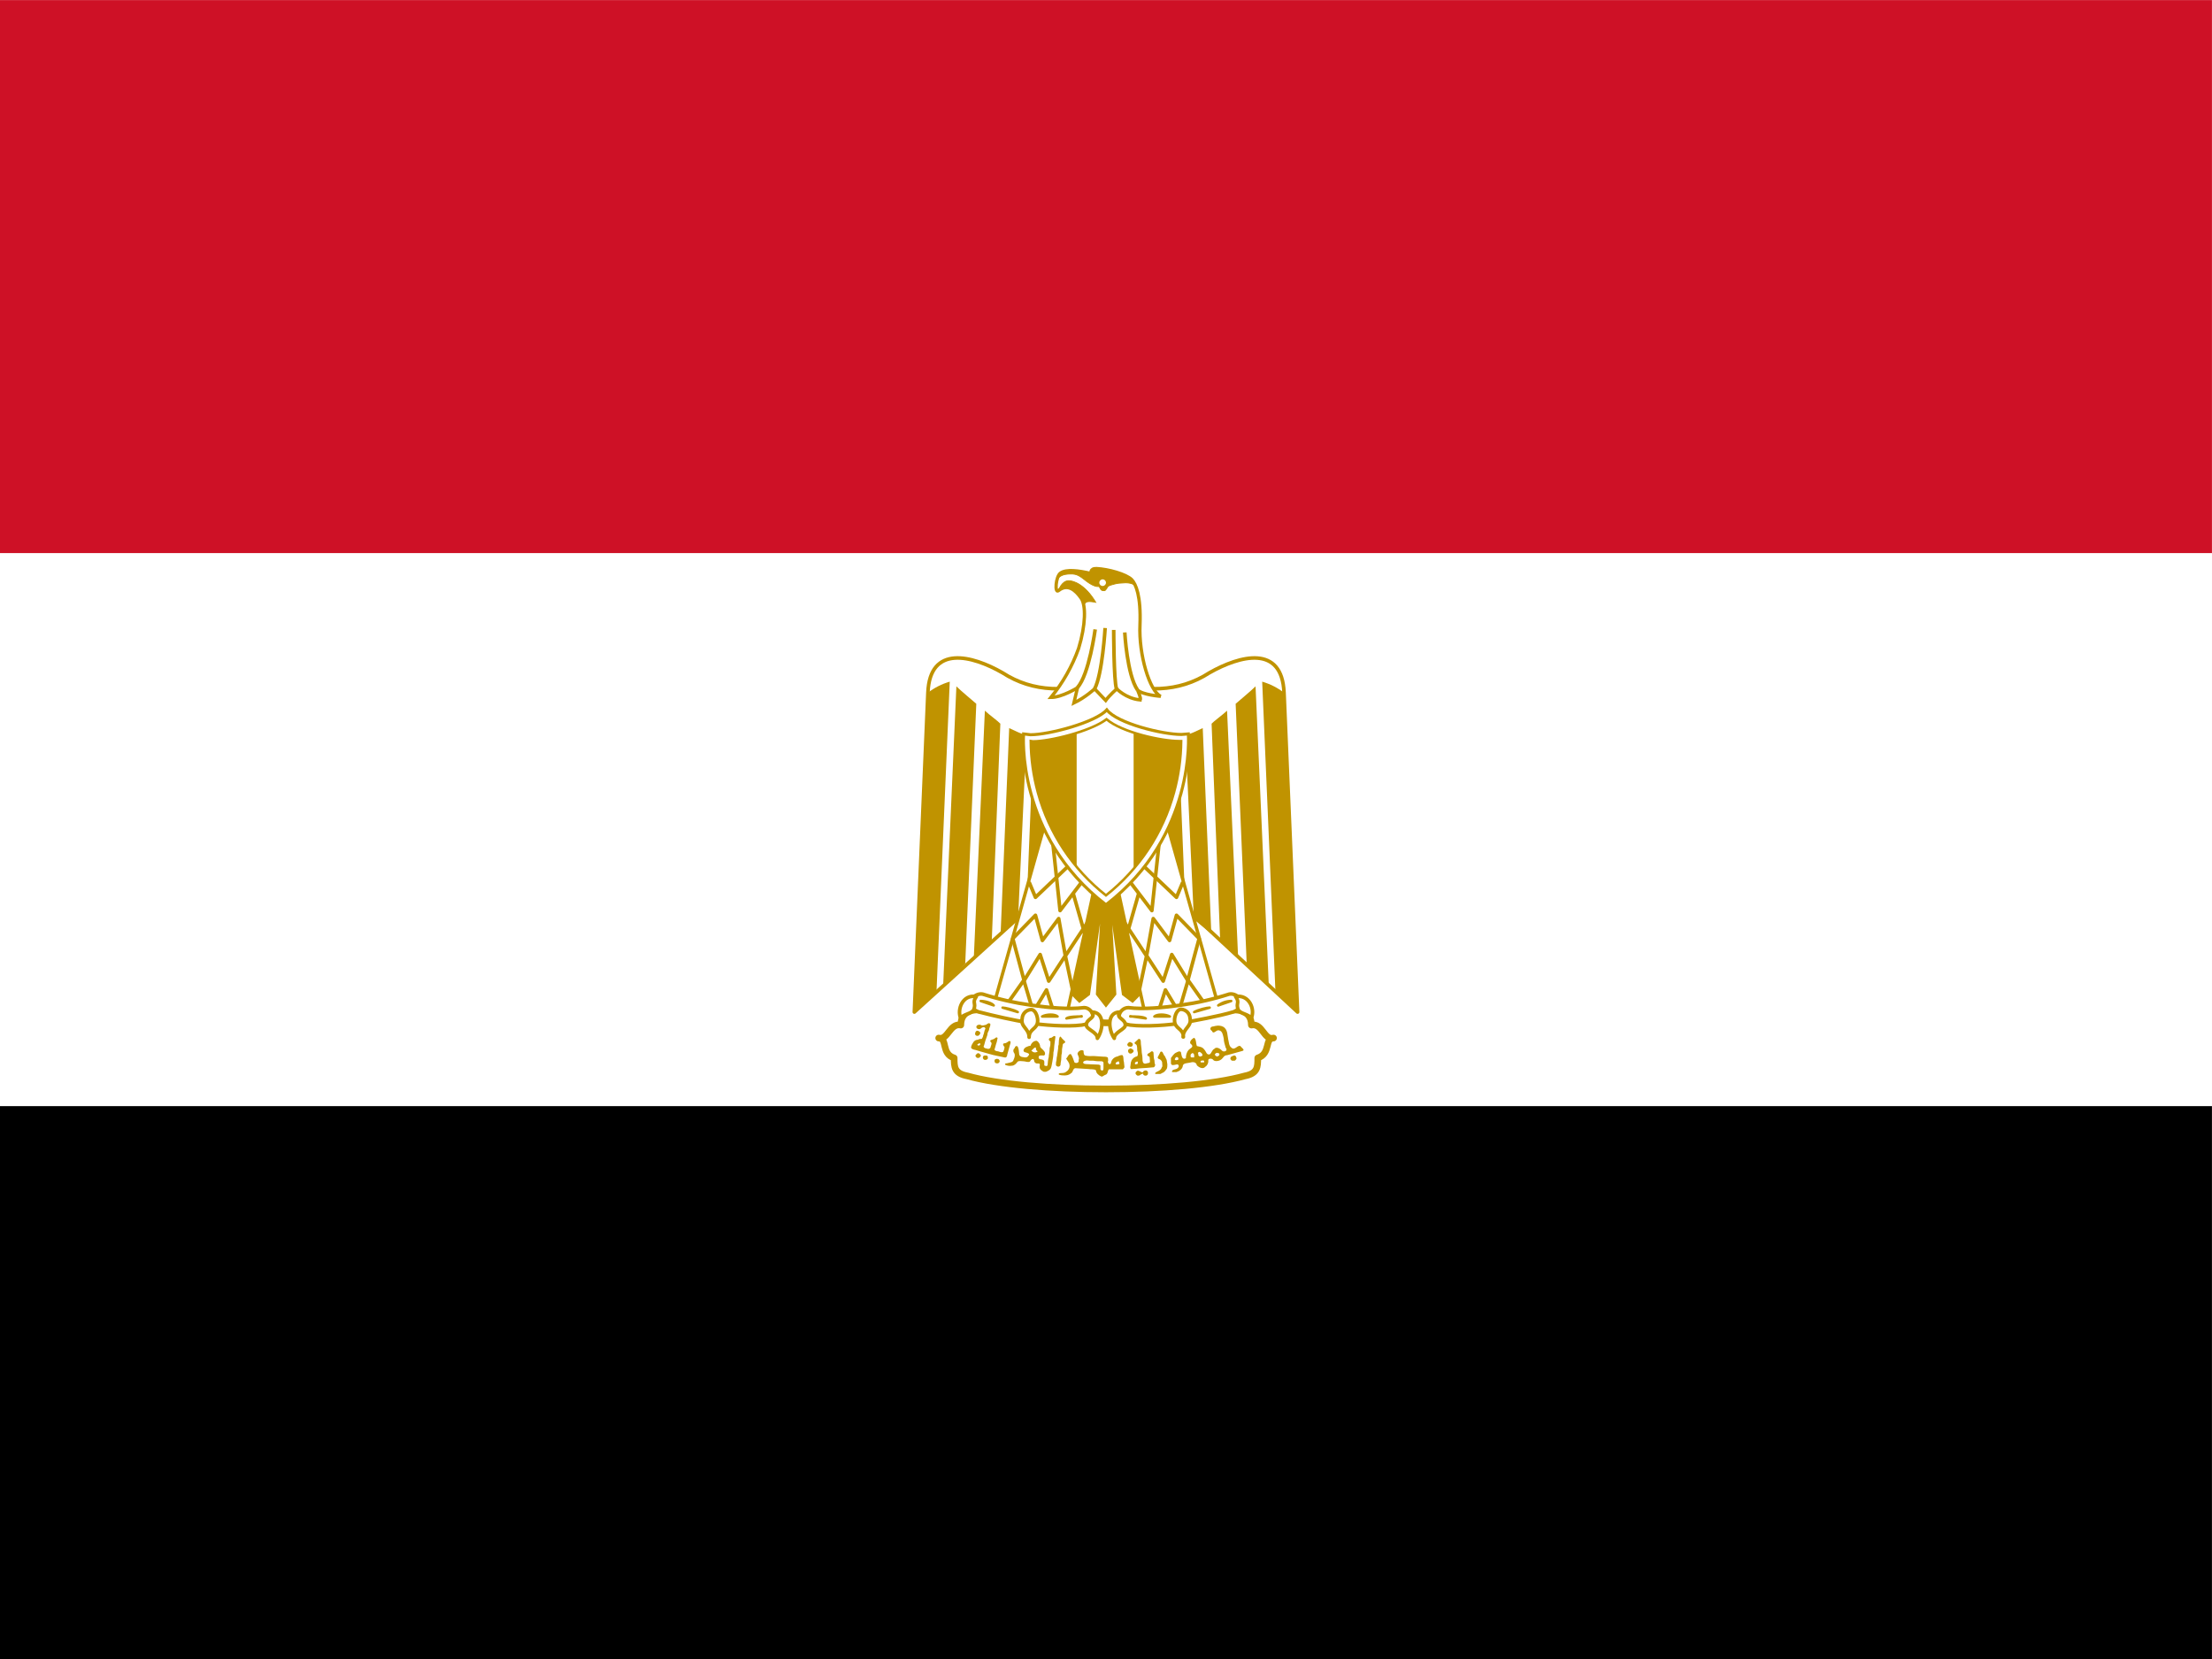
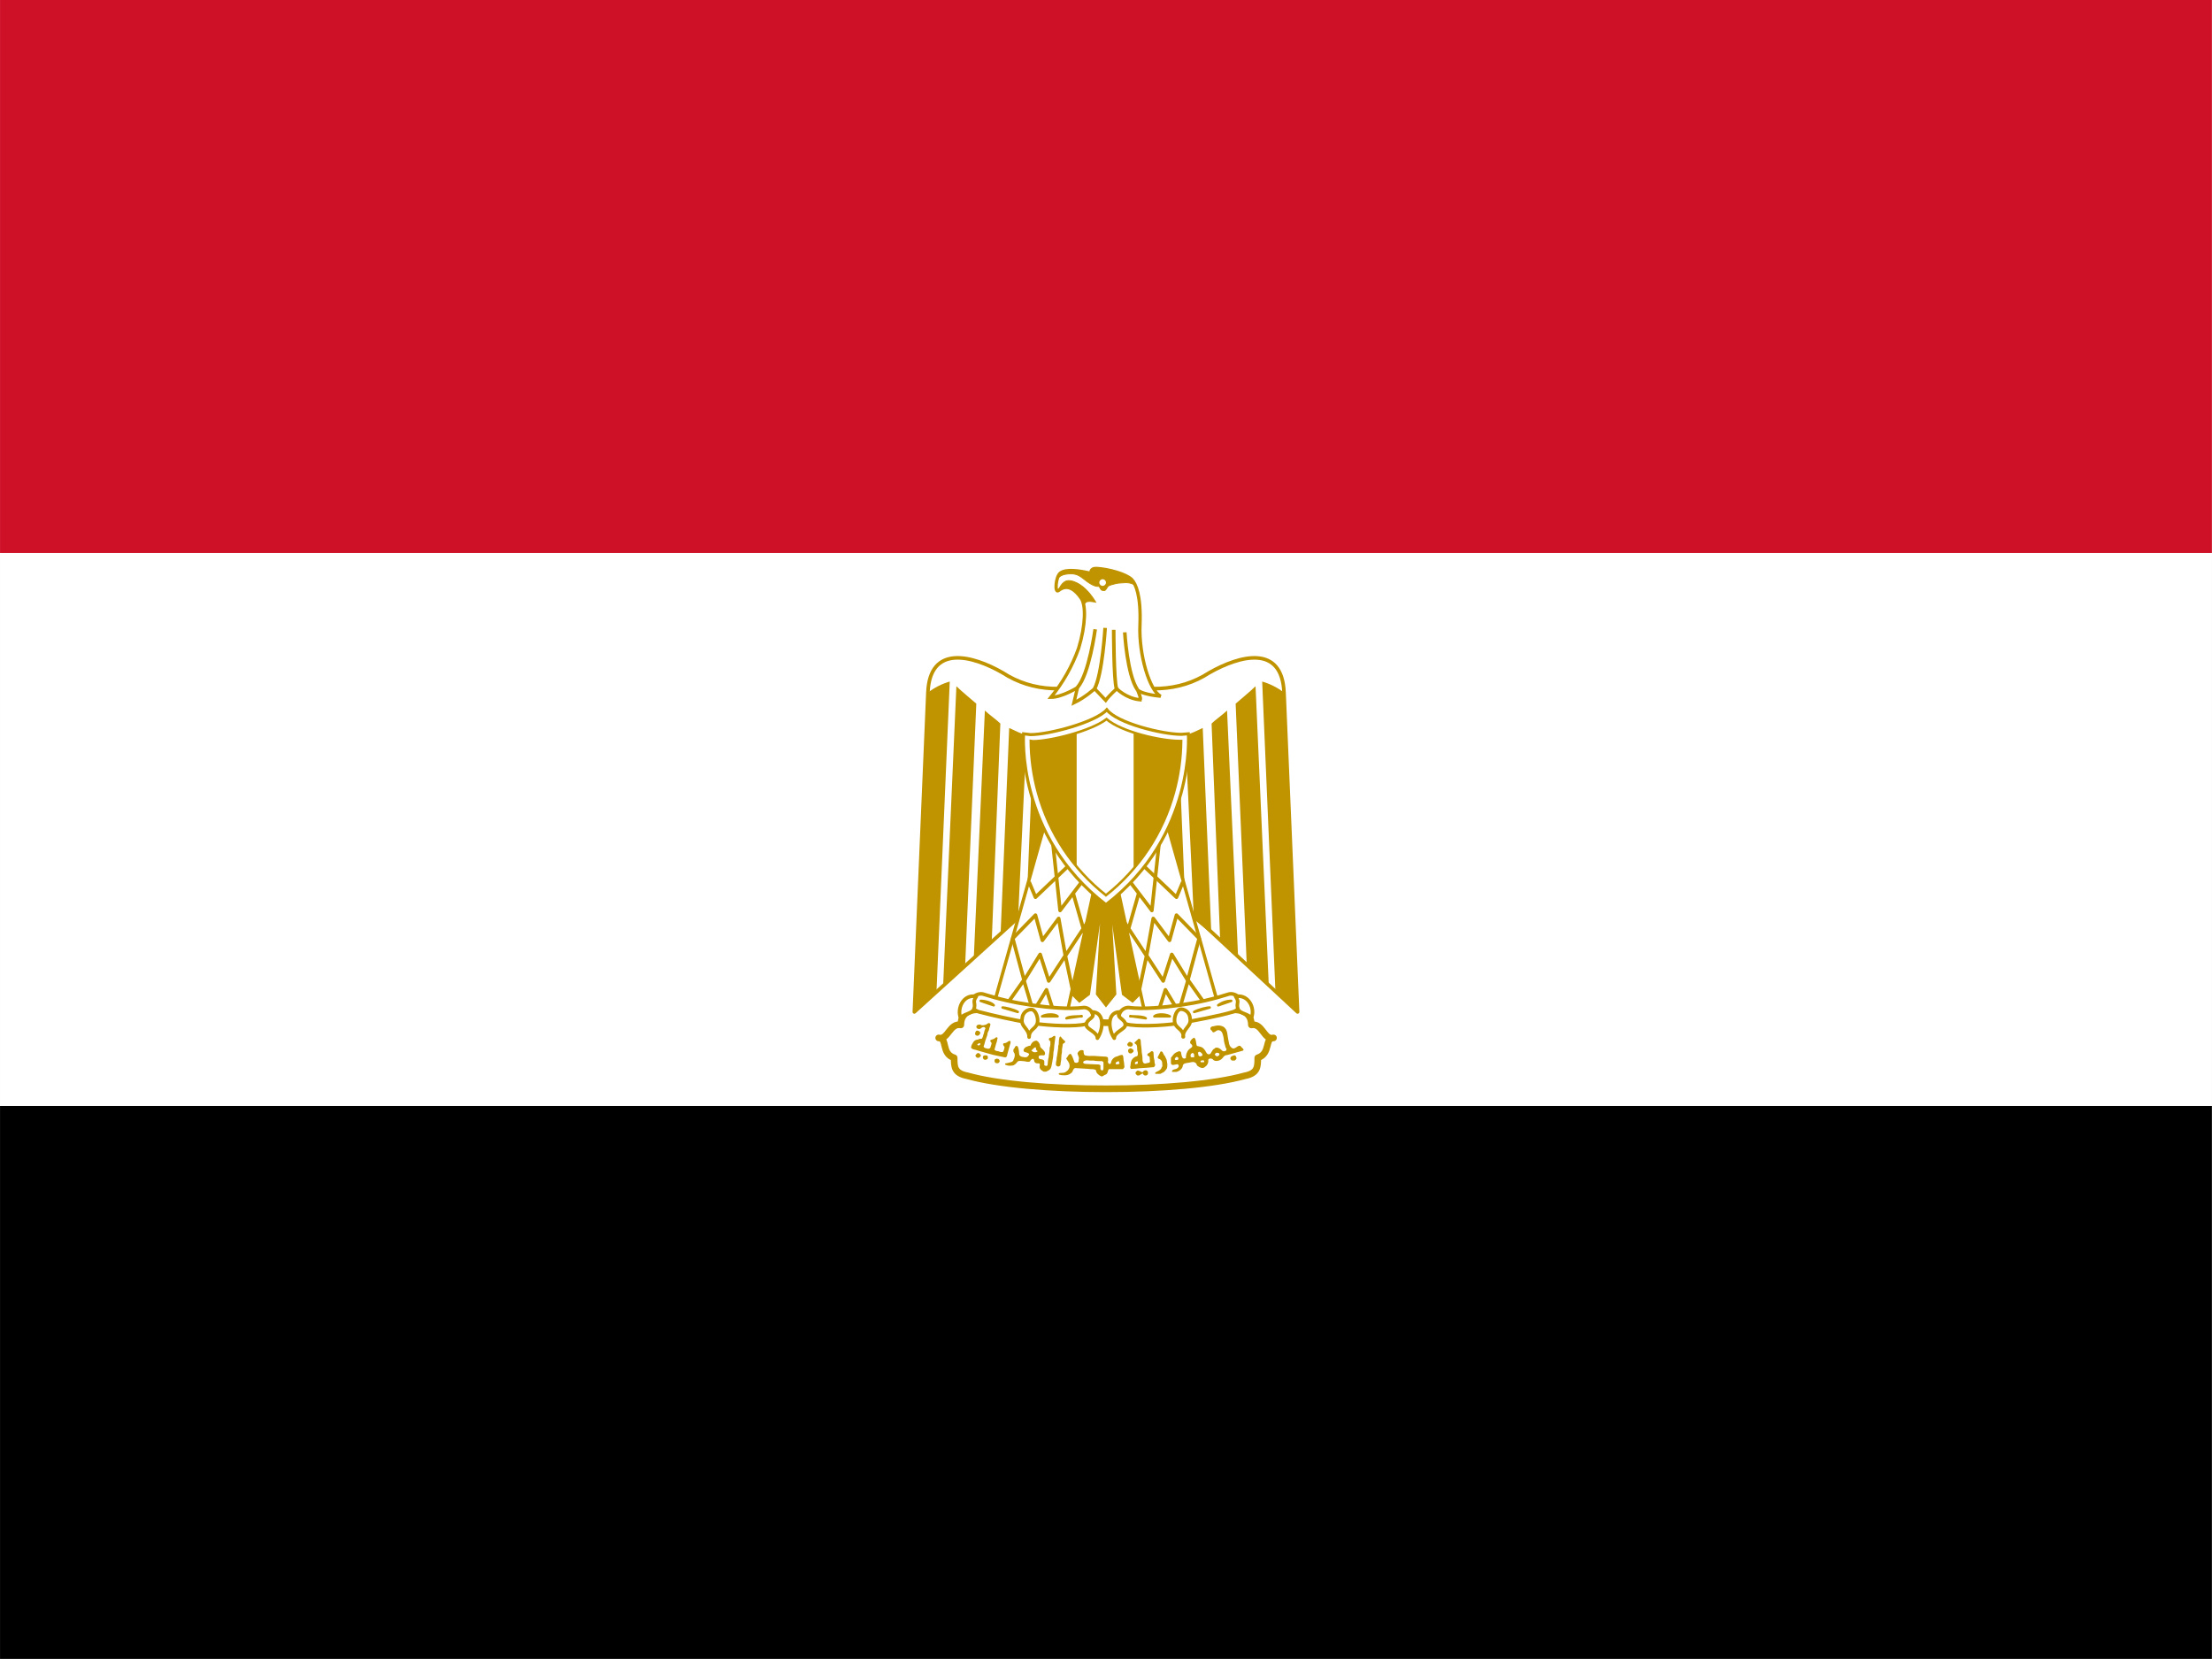
- <svg xmlns="http://www.w3.org/2000/svg" xmlns:xlink="http://www.w3.org/1999/xlink" width="639.99" height="479.99" version="1.1" viewBox="0 0 169.33 127">
-   <g transform="translate(107.71 185.49)">
-     <g transform="translate(-39.677 -135.69)">
-       <g transform="matrix(.26458 0 0 .26458 -68.036 -49.793)">
-         <path d="m0 320h640v160h-640z" />
-         <path d="m0 160h640v160h-640z" fill="#fff" />
-         <path d="m0 0h640v160h-640z" fill="#ce1126" />
-         <g transform="matrix(.8 0 0 .8 -40 0)" fill="#fff" stroke="#c09300">
-           <path d="m450.8 302.4 68.5 63.6-4.9-115.5c-0.7-17.5-15.9-13.5-27-7.2-11.1 7.2-24 7.2-37.4 2.5-13.5 4.7-26.3 4.7-37.4-2.5-11-6.3-26.3-10.3-27 7.2l-4.9 115.5z" stroke-linejoin="round" stroke-width="1.3" />
-           <path id="a" d="m393.5 246.5-4.8 112.3-8 7.2 4.9-115.5a24 24 0 0 1 7.9-4zm9.6 8-4 94-8 8.2 4.8-108.5c1.6 1.6 6.3 5.5 7.2 6.3zm8.7 7.2-3.1 78.4-6.5 6.3 4-89.4c1.6 1.5 4.8 3.8 5.6 4.7zm9.5 4-3.1 66.8-6.3 5.1 3.1-74.3c1.6 0.7 4.7 2.4 6.3 2.4zm8.8 0-2.3 55.7-6.5 6.3 2.5-61.3c1.5 0 5.6 0 6.3-0.7z" fill="#c09300" stroke="none" />
-           <use transform="matrix(-1,0,0,1,900,0)" width="100%" height="100%" xlink:href="#a" />
-           <path d="m453.2 315 9.6 43.8-3.2 3.2-3.3-2.5-5.4-39 2.3 39-3.2 4-3.1-4 2.3-39-5.5 39-3.3 2.5-3.2-3.2 9.6-43.7h6.4z" fill="#c09300" stroke-width="1.1" />
-           <g id="b" fill="none" stroke-linejoin="round" stroke-width="1.3">
-             <path d="m428.5 295.8-19.1 67.7 26.3 4 11.1-50.9z" fill="#fff" stroke-width="1.2" />
-             <path d="m422.2 319 2.3 5.5 12.4-11.8" />
-             <path d="m430.8 305 2.6 24.3 7.9-10.4m-3.2 4 4.3 15m1.7-5.5-8.7 13.2m2.7 13.2-2.8-13.2-2.4-13.4-5.9 7.9-2.5-9.1-8.2 8.4 4.1 15.2 5.8-9.4 3.1 9.6 6-9.2" />
-             <path d="m415 362 5.3-7.5 3.4 11.5 4.8-8 3.1 9.6" />
+ <svg xmlns="http://www.w3.org/2000/svg" xmlns:xlink="http://www.w3.org/1999/xlink" width="639.98" height="479.98" version="1.1" viewBox="0 0 169.33 127" xml:space="preserve">
+   <g transform="translate(-2.7502 -58.464)">
+     <g transform="matrix(.26457 0 0 .26457 2.7502 58.464)">
+       <path d="m0 320h640v160h-640z" />
+       <path d="m0 160h640v160h-640z" fill="#fff" />
+       <path d="m0 0h640v160h-640z" fill="#ce1126" />
+       <g transform="matrix(.8 0 0 .8 -40 0)" fill="#fff" stroke="#c09300">
+         <path d="m450.8 302.4 68.5 63.6-4.9-115.5c-0.7-17.5-15.9-13.5-27-7.2-11.1 7.2-24 7.2-37.4 2.5-13.5 4.7-26.3 4.7-37.4-2.5-11-6.3-26.3-10.3-27 7.2l-4.9 115.5z" stroke-linejoin="round" stroke-width="1.3" />
+         <path id="a" d="m393.5 246.5-4.8 112.3-8 7.2 4.9-115.5a24 24 0 0 1 7.9-4zm9.6 8-4 94-8 8.2 4.8-108.5c1.6 1.6 6.3 5.5 7.2 6.3zm8.7 7.2-3.1 78.4-6.5 6.3 4-89.4c1.6 1.5 4.8 3.8 5.6 4.7zm9.5 4-3.1 66.8-6.3 5.1 3.1-74.3c1.6 0.7 4.7 2.4 6.3 2.4zm8.8 0-2.3 55.7-6.5 6.3 2.5-61.3c1.5 0 5.6 0 6.3-0.7z" fill="#c09300" stroke="none" />
+         <use transform="matrix(-1,0,0,1,900,0)" width="100%" height="100%" xlink:href="#a" />
+         <path d="m453.2 315 9.6 43.8-3.2 3.2-3.3-2.5-5.4-39 2.3 39-3.2 4-3.1-4 2.3-39-5.5 39-3.3 2.5-3.2-3.2 9.6-43.7h6.4z" fill="#c09300" stroke-width="1.1" />
+         <g id="b" fill="none" stroke-linejoin="round" stroke-width="1.3">
+           <path d="m428.5 295.8-19.1 67.7 26.3 4 11.1-50.9z" fill="#fff" stroke-width="1.2" />
+           <path d="m422.2 319 2.3 5.5 12.4-11.8" />
+           <path d="m430.8 305 2.6 24.3 7.9-10.4m-3.2 4 4.3 15m1.7-5.5-8.7 13.2m2.7 13.2-2.8-13.2-2.4-13.4-5.9 7.9-2.5-9.1-8.2 8.4 4.1 15.2 5.8-9.4 3.1 9.6 6-9.2" />
+           <path d="m415 362 5.3-7.5 3.4 11.5 4.8-8 3.1 9.6" />
+         </g>
+         <use transform="matrix(-1,0,0,1,900,0)" width="100%" height="100%" xlink:href="#b" />
+         <g stroke-linecap="round" stroke-linejoin="round" stroke-width="1.3">
+           <path d="m450 393.8c20 0 39-1.6 50.2-4.7 4.7-0.9 4.7-3.3 4.7-6.5 4.8-1.6 2.4-7.2 5.7-7.2-3.4 1-4-5.5-8-4.7 0-5.6-5.7-6.3-10.4-4.7-9.5 3.1-26.3 3.9-42.2 3.9-16-0.8-32.6-0.8-42.2-4-4.7-1.5-10.3-0.8-10.3 4.8-4-0.8-4.7 5.6-8 4.7 3.3 0 0.8 5.7 5.6 7.2 0 3.2 0 5.6 4.8 6.5 11 3.1 30.2 4.7 50.1 4.7z" stroke-width="2.4" />
+           <path d="m422.9 363.5c6.4 0.9 13.6 1.6 19.2 0.9 3.2 0 5.5 5.5-0.9 6.3-5.5 0.7-14.3 0-19-0.8a231 231 0 0 1-18.4-4c-5.6-2.4-1.6-7 1.6-6.4a105.3 105.3 0 0 0 17.5 4zm54.2 0c-6.4 0.9-13.6 1.6-19 0.9-3.4 0-5.7 5.5 0.7 6.3 5.6 0.7 14.3 0 19-0.8 4-0.8 12.8-2.3 18.4-4 5.6-2.4 1.6-7-1.6-6.4a105.2 105.2 0 0 1-17.5 4z" />
+           <path d="m403 360.4c-4.8-0.9-7 4.7-5.5 7.9 0.7-1.6 4-1.6 4.7-3.2 0.9-2.4-0.7-2.4 0.9-4.7zm19.2 14.7c0-3.2 3.1-2.8 3.1-6 0-1.5-0.8-4-2.4-4a3.4 3.4 0 0 0-3.2 3.2c-0.7 3.1 2.5 3.6 2.5 6.8zm22.7-9.1c4.7 0 4.2 6.3 2 9.5 0-2.3-4-3.2-4-4.8 0-2.4 3.6-2.4 2-4.7zm52-5.6c4.9-0.9 7.2 4.7 5.6 7.9-0.7-1.6-4-1.6-4.7-3.2-0.9-2.4 0.7-2.4-0.9-4.7zm-18.9 14.6c0-3.2-3.2-2.8-3.2-6 0-1.5 0.8-4 2.4-4a3.4 3.4 0 0 1 3.2 3.2c0.7 3.1-2.5 3.6-2.5 6.8zm-23-9c-4.7 0-4.2 6.3-2 9.5 0-2.3 4-3.2 4-4.8 0-2.4-3.6-2.4-2-4.7z" />
+           <path d="m404.7 362c1.6 0 4 0.7 4.7 1.6zm7.9 2.4c0.8 0 4 0.7 5.5 1.6zm28.6 3.2c-1.5 0-4.7 0-5.5 0.7l5.5-0.8zm-8.7 0c-0.9-0.9-4-0.9-5.6 0zm62.8-5.6a8 8 0 0 0-4.7 1.6zm-7.8 2.4c-1 0-4 0.7-5.6 1.6zm-28.7 3.2c1.5 0 4.7 0 5.6 0.7l-5.6-0.8zm8.7 0c0.9-0.9 4-0.9 5.6 0z" stroke-width=".9" />
+           <g fill="#c09300" stroke="none">
+             <path d="m403.3 374.6c-0.5-0.1-0.8-0.6-0.6-1 0.1-0.7 0.6-1 1-0.8 0.4 0 0.9 0.6 0.9 0.8l-0.4 0.7-0.2 0.1c0 0.2-0.4 0.2-0.7 0.2zm55 3.9c-0.2 0-0.6-0.5-0.6-0.7 0-0.4 0.6-1 1-1l0.8 0.4c0.3 0.3 0.3 0.9-0.1 1.2-0.2 0.2-0.8 0.2-1.1 0zm0.3 2.5c-0.4-0.2-0.5-0.4-0.6-0.8 0-0.5 0-0.6 0.5-0.9l0.4-0.2 0.4 0.2c0.4 0.2 0.7 0.4 0.7 0.8 0 0.3-0.3 0.6-0.7 0.8-0.3 0.2-0.4 0.2-0.7 0z" />
+             <path d="m407.8 370c-0.4 0-0.9 0.4-1.2 0.6-0.6 0.1-1.4 0.5-2 0-0.6-0.1-1.4 0-1.5 0.8 0.1 0.7 1 1 1.6 0.6 0.4-0.5 1.5-0.9 1.7 0-0.5 0.8-0.4 1.7-0.8 2.4 0 0.5-0.3 0.9-0.5 1.3-0.5 0-1 0-1.4 0.3a2 2 0 0 0-1.6 0.8c-0.4 0.6-0.8 1.2-0.9 2 0.1 0.6 1 0.8 1.6 0.9l2 0.6 3.2 0.9c1.6 0.5 3.2 0.7 4.8 1.1l0.5 0.1c0.7 0.2 1-0.5 1-1l1-3.6c0.2-0.5 0.5-1.5-0.4-1.3-0.5 0.3-1 0.8-1.6 0.8-0.9 0-0.4 1 0 1.3 0 0.6-0.2 1.3-0.5 1.8-0.6 0.3-1.2 0-1.8-0.2-0.5 0-1.7-0.3-1.2-1l0.5-1.8c0.3-0.6 0.3-1.3 0.5-2-0.4-0.7-1 0.3-1.5 0.4-0.4 0.2-1.6 0.3-1 1 0.6 0.4 0.2 1.1 0 1.7 0 0.7-0.8 1-1.4 0.7-0.6 0-1.5-0.5-1-1.1l0.5-1.8 0.7-2c0-0.7 0.3-1.2 0.6-1.8 0-0.7 0.5-1.3 0.5-2 0-0.3-0.2-0.4-0.4-0.4zm-3.7 7.3a0.3 0.3 0 0 1 0.3 0c0.2 0.2 0.2 0.4 0 0.6l-0.3 0.2c-0.5 0-0.6-0.1-0.6-0.3 0-0.1 0-0.2 0.3-0.3a1.4 1.4 0 0 1 0.4-0.2zm-1 5c-0.5-0.4-0.4-0.7 0.3-1.3 0.4-0.2 0.5-0.2 0.9 0.1 0.6 0.5 0.6 0.8 0 1.3-0.2 0.2-0.3 0.2-0.5 0.2-0.3 0-0.4 0-0.7-0.2zm3 1a0.9 0.9 0 0 1-0.6-1.1c0.2-0.4 0.3-0.5 0.9-0.5 0.7 0 0.8 0.1 0.9 0.7 0 0.4 0 0.5-0.3 0.7a1 1 0 0 1-0.8 0.2zm89.2 0c-0.2-0.1-0.3-0.2-0.3-0.5 0-0.4 0.2-0.7 0.8-0.9 0.6-0.3 1-0.3 1.2 0.2 0.3 0.6 0.3 0.8-0.1 1.2-0.2 0.3-0.3 0.3-0.8 0.3s-0.6 0-0.8-0.2zm-85 1.2c-0.4 0-0.6-0.4-0.6-0.8 0-0.3 0-0.4 0.2-0.6l0.6-0.2 0.6 0.1c0.5 0.4 0.6 0.8 0.3 1.2s-0.6 0.4-1.2 0.3zm21.8 1-0.2-0.3c0-0.6 0-1.1 0.2-1.7 0.1-0.5 0-1 0.2-1.5l0.4-2.8c0-0.5 0-1 0.2-1.4 0.1-0.8 0-1.5 0.2-2.2 0-0.3 0.3-1 0.6-0.6 0.4 0.6 0.9 1 1.4 1.5 0.4 0.3 0 0.7-0.3 0.8-0.4 0.1-0.5 0.6-0.5 1l-0.2 1.2c0 0.7 0 1.3-0.2 2l-0.1 1.8-0.2 1.2c0 0.4 0 0.9-0.4 1.1-0.3 0.2-0.8 0.2-1-0.1zm29.7-9.8-1.3 1.2c-0.6 0.5 0.5 0.7 0.6 1.1 0.2 0.6 0.2 1.2 0.2 1.8 0.2 0.6 0.3 1.1 0.2 1.7 0 0.7-0.8 0.5-1.2 0.9-0.5 0.2-0.7 0.7-1 1a4.2 4.2 0 0 0-0.4 1.6c0 0.5-0.3 1 0 1.4l0.1 0.2h0.5l1.5-0.1c1.2-0.2 2.5-0.2 3.7-0.3l2.2-0.2c0.6 0.1 0.9-0.5 0.9-1-0.4-0.7-0.1-1.4-0.4-2-0.2-0.8-0.1-1.5-0.2-2.2 0-0.6-0.7-0.8-1-0.4-0.4 0.4-1 0.5-1.2 0.9-0.3 0.6 0.6 0.6 0.8 1l0.1 1.5c0.1 0.6-0.5 0.6-1 0.7-0.5 0.2-1.2 0.3-1.5-0.3-0.2-0.5-0.2-1-0.2-1.5 0-1-0.3-1.8-0.3-2.7 0-1-0.3-2.1-0.3-3.2 0-0.5-0.1-1.2-0.8-1.1zm-0.6 8.2h0.3v0.8l-0.3 0.1a3.3 3.3 0 0 1-0.4 0.1 2.5 2.5 0 0 1-0.2 0c-0.2-0.2-0.2-0.5 0.1-0.8zm-30-9.2c-0.3 0-0.8 0.7-1.2 0.6-0.9 0.1-0.8 1-0.1 1.3v0.8c0.1 0.8-0.4 1.5-0.3 2.3 0 0.8-0.3 1.7-0.3 2.6-0.3 0.9-0.3 1.8-0.4 2.7-0.1 0.8-0.7 0.5-1.2 0.3v-1c0.1-0.9-0.5-1.1-1.2-1.2-0.7 0-1-0.5-0.8-1.1 0.3-0.4 1-0.3 1.5-0.3 1 0.2 0.9-1.1 0.4-1.6-0.4-0.6-1.2-1-1.4-1.6 0-0.8-0.5-1.7-1.2-2.1-1.1-0.1-2 0.8-2.3 1.8-0.5 0-1 0.2-1.4 0.4-0.7 0.2-1.7 1.4-0.7 1.9 0.5 0.1 2.2 0.5 1.4 1.2-0.4 0.8-1.2 0.8-1.9 0.6-0.7 0-1.5-0.4-1.5-1.2-0.1-0.8-0.1-1.6-0.4-2.3-0.2-0.8-1.1-0.6-1.2 0.2-0.7 0.5-0.6 1.4-0.1 2 0.3 0.7 0 1.6-0.3 2.2-0.2 1-1.2 1-1.9 1.2-0.3 0.2-1.6 0-1.1 0.7a4 4 0 0 0 2.4 0.3c0.8 0 1.5-0.7 2-1.4 0.5-0.5 1.4-0.2 2.2-0.2 0.7 0 1.5 0.5 2.3 0.1 0.2-0.5 1.2-1.5 1.5-0.5 0 0.9 0.7 1.3 1.5 1.2 0.9 0 0.5 0.6 0.5 1.2 0 0.9 0.7 1.4 1.5 1.8h0.8c0.7-0.3 1.5-0.6 1.8-1.4 0.3-0.7 0.3-1.5 0.5-2.2 0.2-1.1 0.4-2.3 0.4-3.4 0.3-1 0.2-2.1 0.4-3.2l0.3-2.3c0-0.5-0.2-0.5-0.5-0.4zm-6.7 4.1c0.1 0 0.2 0.2 0.2 0.5 0 0.4 0.2 0.7 0.5 0.8v0.3l-0.8 0.2c-0.5 0-0.9-0.2-1.2-0.5l-0.2-0.2 0.3-0.2 0.5-0.5c0.3-0.3 0.5-0.4 0.7-0.4zm66-7.9a8.4 8.4 0 0 0-1.7 0.3c-1 0-1.5 1-0.5 1.6 0.6 1.5 1.5-0.4 2.5-0.2 1.4 0.2 1.5 1.8 1.8 3 0 1.1 0.4 2.2 0.7 3.3 1 1.1-0.7 1.8-1.4 1-0.6-0.7-2-1.5-2.7-0.6-0.9 0.4-1 1.6-1.7 2-1.2 0.3-1.3-1.2-2-1.8-0.6-0.9-1.7-1-2.6-1.2-0.4-0.9-0.2-2.4-1-3-0.8 0.3-2.2 1.7-1 2.4 1 1-0.5 1.4-1 2-0.8 0.9-1 2-1 3-1.3 0.7-1.5-0.8-1.7-1.7 0-1.1-1-0.8-1.7-0.4-1 0.4-1.4 1.3-2 2v2c0.2 0.9 1.2 0.5 1.8 0.4 1-0.4 1.4 0.7 0.6 1.3-0.6 0.6-2.2 0.3-2 1.4h1.6c1-0.3 2.2-1.1 2.3-2.3 0.2-1 1.7-0.9 2.5-1.1 1-0.3 2.3-0.4 2.6 1 0.7 0.7 2.2 1.5 3 0.5a2.4 2.4 0 0 0 1.1-2.3c-0.1-0.8 1.3-0.8 1.7-0.3 0.5 0.8 2.1 0.6 2.9 0 0.8-0.5 1-1.6 2.2-1.6l5.4-1.5c1.4-0.3-0.2-1.2-0.6-1.8-1-0.5-2 1.7-3.2 0.6-1-0.7-0.9-2-1.2-3.1-0.3-1.4-0.2-3-1.2-4-0.6-0.7-1.6-0.9-2.5-0.9zm-6.8 9.5c0.1 0 0.3 0 0.5 0.2 0.4 0.2 0.7 0.6 0.7 1 0 0.2 0 0.2-0.3 0.3l-0.5 0.2c-0.2 0-0.7-0.3-0.7-0.5v-0.4c-0.2-0.4-0.2-0.4 0-0.6zm6.5 0.4c0.4 0 0.6 0 0.8 0.3 0.1 0.4 0 0.6-0.4 0.8l-0.5 0.2-0.4-0.3c-0.2-0.1-0.3-0.2-0.3-0.4 0-0.3 0.4-0.6 0.8-0.7zm-9 0c0.2 0 0.3 0 0.4 0.2 0.2 0.2 0.3 0.3 0.3 0.6v0.6c0 0.3 0 0.2-0.6 0.2s-0.7 0-0.7-0.6c0-0.4 0-0.5 0.3-0.7 0.1-0.2 0.3-0.2 0.4-0.2zm-5.4 1.5a0.6 0.6 0 0 1 0.4 0.4c0 0.3 0 0.5-0.2 0.6-0.3 0.1-0.8 0.2-1 0a0.6 0.6 0 0 1 0-0.1c-0.2-0.1-0.2-0.2 0-0.3v-0.1l0.2-0.3a0.5 0.5 0 0 1 0.6-0.2zm9.2 1.2 0.5 0.1v0.6h-1.2l-0.1-0.2c0-0.2 0-0.3 0.2-0.4zm-17.1 4.8c-0.1 0-0.3-0.1-0.1-0.2 0.1-0.3 0.5-0.4 0.8-0.6a3.4 3.4 0 0 0 1.4-1c0-0.4 0.4-0.6 0.4-1l-0.1-1.4a1.8 1.8 0 0 0-0.8-1c-0.3-0.1-0.7-0.2-0.8-0.6 0-0.3 0.3-0.6 0.4-0.9l0.6-1.2c0.3-0.3 0.7 0 0.8 0.2l0.5 1c0.3 0.3 0.5 0.6 0.6 1 0.2 0.4 0.4 0.7 0.4 1l0.2 1.3c0 0.5 0 1.1-0.2 1.6l-0.6 0.8c-0.3 0.3-0.6 0.6-1 0.7-0.3 0.1-0.5 0.4-0.9 0.4h-1.5zm-6.9 0.4c-0.2-0.2-0.3-0.3-0.3-0.6s0-0.3 0.3-0.6c0.4-0.4 0.6-0.4 1.4 0 0.7 0.4 1 0.4 1 0.1 0.1-0.2 0.5-0.5 1-0.5a0.8 0.8 0 0 1 0.5 0.2c0.2 0.2 0.3 0.3 0.3 0.7 0 0.5 0 0.5-0.3 0.8-0.3 0.2-0.3 0.2-0.7 0.2a0.9 0.9 0 0 1-0.8-0.6c0-0.2 0-0.3-0.2-0.1l-0.2 0.1c-0.2 0-0.6 0.3-0.8 0.5l-0.5 0.1c-0.4 0-0.4 0-0.7-0.3zm-19.8-8.9c-0.7 0-1.4 0.6-1.5 1.3 0.2 0.7 0.8 1.5 0.4 2.2 0.3 1-0.8 1.4-1.5 0.9-0.4-1-0.6-2-1.3-3-0.8-0.2-1.1 1.1-1.7 1.6 0.3 0.7 1.1 1.4 1.2 2.3 0.2 1-0.4 2-1.1 2.4-0.7 0.7-1.7 0.5-2.5 0.6-1 0.6 0.7 0.8 1.2 0.8 1 0.1 2.1 0 3-0.8 0.7-0.3 0.6-1.7 1.5-1.8l4.8 0.3c0.8 0.2 2.1-0.1 2.7 0.5 0 1 1 1.8 1.9 2.2 0.5 0.2 1-0.5 1.5-0.6 1-0.3 0.7-1.5 1.3-2h5c0.2 0 0.3-0.5 0.6-0.7l-0.2-1.9c-0.3-0.8 0-1.8-0.5-2.5-0.9-0.2-1.6 0.5-2.4 0.6-1 0.4-1.7 1.3-1.8 2.3-0.5 0.9-1.4-0.2-1-1l-0.1-1c-0.5-0.5-1.4-0.3-2.1-0.4l-3-0.2c-1 0-1.9 0.1-2.7-0.1-1 0-1-1-1-1.8a1 1 0 0 0-0.7-0.2zm2 3.7 1 0.1h1.3c1 0.2 2 0.2 3 0.2 0.2 0 0.4 0.2 0.6 0.4v2c0 0.3 0 0.7-0.2 0.8a0.7 0.7 0 0 1-0.2 0.2 1 1 0 0 1-0.7-0.5v-1.4a1.3 1.3 0 0 0-0.7-0.3l-2.6-0.1-2-0.1c-0.3-0.1-0.7 0-0.9-0.4-0.2-0.2 0.1-0.6 0.4-0.7a2.3 2.3 0 0 1 1-0.2zm11.3 0.3c0.1 0 0.2 0 0.2 0.3l0.2 0.5c0 0.1 0 0.2-0.2 0.2-0.5 0.2-1 0.2-1.2 0 0-0.1 0-0.5 0.2-0.6z" />
          </g>
-           <use transform="matrix(-1,0,0,1,900,0)" width="100%" height="100%" xlink:href="#b" />
-           <g stroke-linecap="round" stroke-linejoin="round" stroke-width="1.3">
-             <path d="m450 393.8c20 0 39-1.6 50.2-4.7 4.7-0.9 4.7-3.3 4.7-6.5 4.8-1.6 2.4-7.2 5.7-7.2-3.4 1-4-5.5-8-4.7 0-5.6-5.7-6.3-10.4-4.7-9.5 3.1-26.3 3.9-42.2 3.9-16-0.8-32.6-0.8-42.2-4-4.7-1.5-10.3-0.8-10.3 4.8-4-0.8-4.7 5.6-8 4.7 3.3 0 0.8 5.7 5.6 7.2 0 3.2 0 5.6 4.8 6.5 11 3.1 30.2 4.7 50.1 4.7z" stroke-width="2.4" />
-             <path d="m422.9 363.5c6.4 0.9 13.6 1.6 19.2 0.9 3.2 0 5.5 5.5-0.9 6.3-5.5 0.7-14.3 0-19-0.8a231 231 0 0 1-18.4-4c-5.6-2.4-1.6-7 1.6-6.4a105.3 105.3 0 0 0 17.5 4zm54.2 0c-6.4 0.9-13.6 1.6-19 0.9-3.4 0-5.7 5.5 0.7 6.3 5.6 0.7 14.3 0 19-0.8 4-0.8 12.8-2.3 18.4-4 5.6-2.4 1.6-7-1.6-6.4a105.2 105.2 0 0 1-17.5 4z" />
-             <path d="m403 360.4c-4.8-0.9-7 4.7-5.5 7.9 0.7-1.6 4-1.6 4.7-3.2 0.9-2.4-0.7-2.4 0.9-4.7zm19.2 14.7c0-3.2 3.1-2.8 3.1-6 0-1.5-0.8-4-2.4-4a3.4 3.4 0 0 0-3.2 3.2c-0.7 3.1 2.5 3.6 2.5 6.8zm22.7-9.1c4.7 0 4.2 6.3 2 9.5 0-2.3-4-3.2-4-4.8 0-2.4 3.6-2.4 2-4.7zm52-5.6c4.9-0.9 7.2 4.7 5.6 7.9-0.7-1.6-4-1.6-4.7-3.2-0.9-2.4 0.7-2.4-0.9-4.7zm-18.9 14.6c0-3.2-3.2-2.8-3.2-6 0-1.5 0.8-4 2.4-4a3.4 3.4 0 0 1 3.2 3.2c0.7 3.1-2.5 3.6-2.5 6.8zm-23-9c-4.7 0-4.2 6.3-2 9.5 0-2.3 4-3.2 4-4.8 0-2.4-3.6-2.4-2-4.7z" />
-             <path d="m404.7 362c1.6 0 4 0.7 4.7 1.6zm7.9 2.4c0.8 0 4 0.7 5.5 1.6zm28.6 3.2c-1.5 0-4.7 0-5.5 0.7l5.5-0.8zm-8.7 0c-0.9-0.9-4-0.9-5.6 0zm62.8-5.6a8 8 0 0 0-4.7 1.6zm-7.8 2.4c-1 0-4 0.7-5.6 1.6zm-28.7 3.2c1.5 0 4.7 0 5.6 0.7l-5.6-0.8zm8.7 0c0.9-0.9 4-0.9 5.6 0z" stroke-width=".9" />
-             <g fill="#c09300" stroke="none">
-               <path d="m403.3 374.6c-0.5-0.1-0.8-0.6-0.6-1 0.1-0.7 0.6-1 1-0.8 0.4 0 0.9 0.6 0.9 0.8l-0.4 0.7-0.2 0.1c0 0.2-0.4 0.2-0.7 0.2zm55 3.9c-0.2 0-0.6-0.5-0.6-0.7 0-0.4 0.6-1 1-1l0.8 0.4c0.3 0.3 0.3 0.9-0.1 1.2-0.2 0.2-0.8 0.2-1.1 0zm0.3 2.5c-0.4-0.2-0.5-0.4-0.6-0.8 0-0.5 0-0.6 0.5-0.9l0.4-0.2 0.4 0.2c0.4 0.2 0.7 0.4 0.7 0.8 0 0.3-0.3 0.6-0.7 0.8-0.3 0.2-0.4 0.2-0.7 0z" />
-               <path d="m407.8 370c-0.4 0-0.9 0.4-1.2 0.6-0.6 0.1-1.4 0.5-2 0-0.6-0.1-1.4 0-1.5 0.8 0.1 0.7 1 1 1.6 0.6 0.4-0.5 1.5-0.9 1.7 0-0.5 0.8-0.4 1.7-0.8 2.4 0 0.5-0.3 0.9-0.5 1.3-0.5 0-1 0-1.4 0.3a2 2 0 0 0-1.6 0.8c-0.4 0.6-0.8 1.2-0.9 2 0.1 0.6 1 0.8 1.6 0.9l2 0.6 3.2 0.9c1.6 0.5 3.2 0.7 4.8 1.1l0.5 0.1c0.7 0.2 1-0.5 1-1l1-3.6c0.2-0.5 0.5-1.5-0.4-1.3-0.5 0.3-1 0.8-1.6 0.8-0.9 0-0.4 1 0 1.3 0 0.6-0.2 1.3-0.5 1.8-0.6 0.3-1.2 0-1.8-0.2-0.5 0-1.7-0.3-1.2-1l0.5-1.8c0.3-0.6 0.3-1.3 0.5-2-0.4-0.7-1 0.3-1.5 0.4-0.4 0.2-1.6 0.3-1 1 0.6 0.4 0.2 1.1 0 1.7 0 0.7-0.8 1-1.4 0.7-0.6 0-1.5-0.5-1-1.1l0.5-1.8 0.7-2c0-0.7 0.3-1.2 0.6-1.8 0-0.7 0.5-1.3 0.5-2 0-0.3-0.2-0.4-0.4-0.4zm-3.7 7.3a0.3 0.3 0 0 1 0.3 0c0.2 0.2 0.2 0.4 0 0.6l-0.3 0.2c-0.5 0-0.6-0.1-0.6-0.3 0-0.1 0-0.2 0.3-0.3a1.4 1.4 0 0 1 0.4-0.2zm-1 5c-0.5-0.4-0.4-0.7 0.3-1.3 0.4-0.2 0.5-0.2 0.9 0.1 0.6 0.5 0.6 0.8 0 1.3-0.2 0.2-0.3 0.2-0.5 0.2-0.3 0-0.4 0-0.7-0.2zm3 1a0.9 0.9 0 0 1-0.6-1.1c0.2-0.4 0.3-0.5 0.9-0.5 0.7 0 0.8 0.1 0.9 0.7 0 0.4 0 0.5-0.3 0.7a1 1 0 0 1-0.8 0.2zm89.2 0c-0.2-0.1-0.3-0.2-0.3-0.5 0-0.4 0.2-0.7 0.8-0.9 0.6-0.3 1-0.3 1.2 0.2 0.3 0.6 0.3 0.8-0.1 1.2-0.2 0.3-0.3 0.3-0.8 0.3s-0.6 0-0.8-0.2zm-85 1.2c-0.4 0-0.6-0.4-0.6-0.8 0-0.3 0-0.4 0.2-0.6l0.6-0.2 0.6 0.1c0.5 0.4 0.6 0.8 0.3 1.2s-0.6 0.4-1.2 0.3zm21.8 1-0.2-0.3c0-0.6 0-1.1 0.2-1.7 0.1-0.5 0-1 0.2-1.5l0.4-2.8c0-0.5 0-1 0.2-1.4 0.1-0.8 0-1.5 0.2-2.2 0-0.3 0.3-1 0.6-0.6 0.4 0.6 0.9 1 1.4 1.5 0.4 0.3 0 0.7-0.3 0.8-0.4 0.1-0.5 0.6-0.5 1l-0.2 1.2c0 0.7 0 1.3-0.2 2l-0.1 1.8-0.2 1.2c0 0.4 0 0.9-0.4 1.1-0.3 0.2-0.8 0.2-1-0.1zm29.7-9.8-1.3 1.2c-0.6 0.5 0.5 0.7 0.6 1.1 0.2 0.6 0.2 1.2 0.2 1.8 0.2 0.6 0.3 1.1 0.2 1.7 0 0.7-0.8 0.5-1.2 0.9-0.5 0.2-0.7 0.7-1 1a4.2 4.2 0 0 0-0.4 1.6c0 0.5-0.3 1 0 1.4l0.1 0.2h0.5l1.5-0.1c1.2-0.2 2.5-0.2 3.7-0.3l2.2-0.2c0.6 0.1 0.9-0.5 0.9-1-0.4-0.7-0.1-1.4-0.4-2-0.2-0.8-0.1-1.5-0.2-2.2 0-0.6-0.7-0.8-1-0.4-0.4 0.4-1 0.5-1.2 0.9-0.3 0.6 0.6 0.6 0.8 1l0.1 1.5c0.1 0.6-0.5 0.6-1 0.7-0.5 0.2-1.2 0.3-1.5-0.3-0.2-0.5-0.2-1-0.2-1.5 0-1-0.3-1.8-0.3-2.7 0-1-0.3-2.1-0.3-3.2 0-0.5-0.1-1.2-0.8-1.1zm-0.6 8.2h0.3v0.8l-0.3 0.1a3.3 3.3 0 0 1-0.4 0.1 2.5 2.5 0 0 1-0.2 0c-0.2-0.2-0.2-0.5 0.1-0.8zm-30-9.2c-0.3 0-0.8 0.7-1.2 0.6-0.9 0.1-0.8 1-0.1 1.3v0.8c0.1 0.8-0.4 1.5-0.3 2.3 0 0.8-0.3 1.7-0.3 2.6-0.3 0.9-0.3 1.8-0.4 2.7-0.1 0.8-0.7 0.5-1.2 0.3v-1c0.1-0.9-0.5-1.1-1.2-1.2-0.7 0-1-0.5-0.8-1.1 0.3-0.4 1-0.3 1.5-0.3 1 0.2 0.9-1.1 0.4-1.6-0.4-0.6-1.2-1-1.4-1.6 0-0.8-0.5-1.7-1.2-2.1-1.1-0.1-2 0.8-2.3 1.8-0.5 0-1 0.2-1.4 0.4-0.7 0.2-1.7 1.4-0.7 1.9 0.5 0.1 2.2 0.5 1.4 1.2-0.4 0.8-1.2 0.8-1.9 0.6-0.7 0-1.5-0.4-1.5-1.2-0.1-0.8-0.1-1.6-0.4-2.3-0.2-0.8-1.1-0.6-1.2 0.2-0.7 0.5-0.6 1.4-0.1 2 0.3 0.7 0 1.6-0.3 2.2-0.2 1-1.2 1-1.9 1.2-0.3 0.2-1.6 0-1.1 0.7a4 4 0 0 0 2.4 0.3c0.8 0 1.5-0.7 2-1.4 0.5-0.5 1.4-0.2 2.2-0.2 0.7 0 1.5 0.5 2.3 0.1 0.2-0.5 1.2-1.5 1.5-0.5 0 0.9 0.7 1.3 1.5 1.2 0.9 0 0.5 0.6 0.5 1.2 0 0.9 0.7 1.4 1.5 1.8h0.8c0.7-0.3 1.5-0.6 1.8-1.4 0.3-0.7 0.3-1.5 0.5-2.2 0.2-1.1 0.4-2.3 0.4-3.4 0.3-1 0.2-2.1 0.4-3.2l0.3-2.3c0-0.5-0.2-0.5-0.5-0.4zm-6.7 4.1c0.1 0 0.2 0.2 0.2 0.5 0 0.4 0.2 0.7 0.5 0.8v0.3l-0.8 0.2c-0.5 0-0.9-0.2-1.2-0.5l-0.2-0.2 0.3-0.2 0.5-0.5c0.3-0.3 0.5-0.4 0.7-0.4zm66-7.9a8.4 8.4 0 0 0-1.7 0.3c-1 0-1.5 1-0.5 1.6 0.6 1.5 1.5-0.4 2.5-0.2 1.4 0.2 1.5 1.8 1.8 3 0 1.1 0.4 2.2 0.7 3.3 1 1.1-0.7 1.8-1.4 1-0.6-0.7-2-1.5-2.7-0.6-0.9 0.4-1 1.6-1.7 2-1.2 0.3-1.3-1.2-2-1.8-0.6-0.9-1.7-1-2.6-1.2-0.4-0.9-0.2-2.4-1-3-0.8 0.3-2.2 1.7-1 2.4 1 1-0.5 1.4-1 2-0.8 0.9-1 2-1 3-1.3 0.7-1.5-0.8-1.7-1.7 0-1.1-1-0.8-1.7-0.4-1 0.4-1.4 1.3-2 2v2c0.2 0.9 1.2 0.5 1.8 0.4 1-0.4 1.4 0.7 0.6 1.3-0.6 0.6-2.2 0.3-2 1.4h1.6c1-0.3 2.2-1.1 2.3-2.3 0.2-1 1.7-0.9 2.5-1.1 1-0.3 2.3-0.4 2.6 1 0.7 0.7 2.2 1.5 3 0.5a2.4 2.4 0 0 0 1.1-2.3c-0.1-0.8 1.3-0.8 1.7-0.3 0.5 0.8 2.1 0.6 2.9 0 0.8-0.5 1-1.6 2.2-1.6l5.4-1.5c1.4-0.3-0.2-1.2-0.6-1.8-1-0.5-2 1.7-3.2 0.6-1-0.7-0.9-2-1.2-3.1-0.3-1.4-0.2-3-1.2-4-0.6-0.7-1.6-0.9-2.5-0.9zm-6.8 9.5c0.1 0 0.3 0 0.5 0.2 0.4 0.2 0.7 0.6 0.7 1 0 0.2 0 0.2-0.3 0.3l-0.5 0.2c-0.2 0-0.7-0.3-0.7-0.5v-0.4c-0.2-0.4-0.2-0.4 0-0.6zm6.5 0.4c0.4 0 0.6 0 0.8 0.3 0.1 0.4 0 0.6-0.4 0.8l-0.5 0.2-0.4-0.3c-0.2-0.1-0.3-0.2-0.3-0.4 0-0.3 0.4-0.6 0.8-0.7zm-9 0c0.2 0 0.3 0 0.4 0.2 0.2 0.2 0.3 0.3 0.3 0.6v0.6c0 0.3 0 0.2-0.6 0.2s-0.7 0-0.7-0.6c0-0.4 0-0.5 0.3-0.7 0.1-0.2 0.3-0.2 0.4-0.2zm-5.4 1.5a0.6 0.6 0 0 1 0.4 0.4c0 0.3 0 0.5-0.2 0.6-0.3 0.1-0.8 0.2-1 0a0.6 0.6 0 0 1 0-0.1c-0.2-0.1-0.2-0.2 0-0.3v-0.1l0.2-0.3a0.5 0.5 0 0 1 0.6-0.2zm9.2 1.2 0.5 0.1v0.6h-1.2l-0.1-0.2c0-0.2 0-0.3 0.2-0.4zm-17.1 4.8c-0.1 0-0.3-0.1-0.1-0.2 0.1-0.3 0.5-0.4 0.8-0.6a3.4 3.4 0 0 0 1.4-1c0-0.4 0.4-0.6 0.4-1l-0.1-1.4a1.8 1.8 0 0 0-0.8-1c-0.3-0.1-0.7-0.2-0.8-0.6 0-0.3 0.3-0.6 0.4-0.9l0.6-1.2c0.3-0.3 0.7 0 0.8 0.2l0.5 1c0.3 0.3 0.5 0.6 0.6 1 0.2 0.4 0.4 0.7 0.4 1l0.2 1.3c0 0.5 0 1.1-0.2 1.6l-0.6 0.8c-0.3 0.3-0.6 0.6-1 0.7-0.3 0.1-0.5 0.4-0.9 0.4h-1.5zm-6.9 0.4c-0.2-0.2-0.3-0.3-0.3-0.6s0-0.3 0.3-0.6c0.4-0.4 0.6-0.4 1.4 0 0.7 0.4 1 0.4 1 0.1 0.1-0.2 0.5-0.5 1-0.5a0.8 0.8 0 0 1 0.5 0.2c0.2 0.2 0.3 0.3 0.3 0.7 0 0.5 0 0.5-0.3 0.8-0.3 0.2-0.3 0.2-0.7 0.2a0.9 0.9 0 0 1-0.8-0.6c0-0.2 0-0.3-0.2-0.1l-0.2 0.1c-0.2 0-0.6 0.3-0.8 0.5l-0.5 0.1c-0.4 0-0.4 0-0.7-0.3zm-19.8-8.9c-0.7 0-1.4 0.6-1.5 1.3 0.2 0.7 0.8 1.5 0.4 2.2 0.3 1-0.8 1.4-1.5 0.9-0.4-1-0.6-2-1.3-3-0.8-0.2-1.1 1.1-1.7 1.6 0.3 0.7 1.1 1.4 1.2 2.3 0.2 1-0.4 2-1.1 2.4-0.7 0.7-1.7 0.5-2.5 0.6-1 0.6 0.7 0.8 1.2 0.8 1 0.1 2.1 0 3-0.8 0.7-0.3 0.6-1.7 1.5-1.8l4.8 0.3c0.8 0.2 2.1-0.1 2.7 0.5 0 1 1 1.8 1.9 2.2 0.5 0.2 1-0.5 1.5-0.6 1-0.3 0.7-1.5 1.3-2h5c0.2 0 0.3-0.5 0.6-0.7l-0.2-1.9c-0.3-0.8 0-1.8-0.5-2.5-0.9-0.2-1.6 0.5-2.4 0.6-1 0.4-1.7 1.3-1.8 2.3-0.5 0.9-1.4-0.2-1-1l-0.1-1c-0.5-0.5-1.4-0.3-2.1-0.4l-3-0.2c-1 0-1.9 0.1-2.7-0.1-1 0-1-1-1-1.8a1 1 0 0 0-0.7-0.2zm2 3.7 1 0.1h1.3c1 0.2 2 0.2 3 0.2 0.2 0 0.4 0.2 0.6 0.4v2c0 0.3 0 0.7-0.2 0.8a0.7 0.7 0 0 1-0.2 0.2 1 1 0 0 1-0.7-0.5v-1.4a1.3 1.3 0 0 0-0.7-0.3l-2.6-0.1-2-0.1c-0.3-0.1-0.7 0-0.9-0.4-0.2-0.2 0.1-0.6 0.4-0.7a2.3 2.3 0 0 1 1-0.2zm11.3 0.3c0.1 0 0.2 0 0.2 0.3l0.2 0.5c0 0.1 0 0.2-0.2 0.2-0.5 0.2-1 0.2-1.2 0 0-0.1 0-0.5 0.2-0.6z" />
-             </g>
-           </g>
-           <path d="m450 327.2c32.6-25 29.8-61.8 29.8-61.8l-2.5 0.2c-6.9 0-23.2-4-27-8.9-4 4.5-20.8 9-27.6 9l-2.5-0.3s-2.9 36.7 29.8 61.8z" stroke-width="1.1" />
-           <path d="m477.2 268h-0.8c-6.2 0-20.6-3.1-26.2-7.9-5.8 4.4-20.5 8-26.6 8a4.7 4.7 0 0 1-0.8-0.1 73.1 73.1 0 0 0 2.6 18.7 71 71 0 0 0 24.6 37.1 71.2 71.2 0 0 0 24.6-37.2 73.1 73.1 0 0 0 2.6-18.6z" stroke-width=".9" />
-           <path d="m439.4 265a62.2 62.2 0 0 1-16.6 3l0.1 4.1a72.8 72.8 0 0 0 2.5 14.5 71 71 0 0 0 14 26.8zm20.6 0v49.2a71.1 71.1 0 0 0 14.6-27.6 73 73 0 0 0 2.5-14.5l0.1-4h-0.8c-3.8 0-10.4-1.2-16.4-3.2z" fill="#c09300" stroke="none" />
-           <g stroke-width="1.3">
-             <path d="m462.3 253c0.7 0.1-0.9-3.5-0.9-3.5 1.8 1.8 8.4 2.3 8.4 2.3-4-1.8-8-15.1-7.5-25.8 0.4-10.6-1.5-14.8-3-16.4-2-2-8.5-3.8-12.7-4-2.5-0.1-2 1.8-2 1.8-4.5-1.1-9-1.6-11-0.2-1.8 1.2-2.2 7.5-0.8 6.4 3.3-2.7 6.2-0.2 8.2 2.7 1.8 2.5 1.7 9.7-0.9 18.2a60 60 0 0 1-10 17.7c4 0 9.6-3.5 9.6-3.5l-1.3 5.5c4.2-2 7.5-5.1 7.5-5.1l4 4.2c1.3-1.8 4-4.2 4-4.2s3.3 3.5 8.4 4z" stroke-width="1.2" />
-             <path d="m446.1 227.6s-2.2 16.4-6.4 21m10-21.5s-1 16.7-3.8 22m6.9-21.3s0 18.2 1 21.3m3-20.4s0.8 15.3 4.6 20.8" fill="none" />
-             <path d="m442 219.6a8 8 0 0 0-1-3.3c-2-3-4.9-5.4-8.2-2.7 0 0 1.1-3.5 3.6-3.6 1.8-0.1 6.1 1.4 9.9 7.8 0 0-2.8-0.6-3.5 0-1.2 1-0.7 1.8-0.7 1.8z" fill="#c09300" stroke-width=".3" />
-             <path d="m432.4 209.3c0.3-1 0.7-1.8 1.3-2.1 2-1.4 6.4-1 10.9 0.2 0 0-0.4-1.9 2-1.8 4.2 0.2 10.6 2 12.6 4a7.9 7.9 0 0 1 1.5 2.4c-1-1.4-3.8-1.3-4.5-1.2-1 0.1-1.7 0-3.1 0.4-0.7 0.2-1.7 0.4-2.3 0.8-0.4 0.4-0.8 1.6-1.4 1.6-1 0-1-0.2-1.3-0.5-0.3-0.5-0.5-1.1-0.9-1-1 0.1-2.8-0.7-5-2.5-2.3-1.8-3.2-2.2-6-2-3 0.2-3.8 1.9-3.8 1.9z" fill="#c09300" stroke-width=".3" />
-             <circle cx="448.8" cy="210.7" r="1.2" stroke="none" />
-           </g>
+         </g>
+         <path d="m450 327.2c32.6-25 29.8-61.8 29.8-61.8l-2.5 0.2c-6.9 0-23.2-4-27-8.9-4 4.5-20.8 9-27.6 9l-2.5-0.3s-2.9 36.7 29.8 61.8z" stroke-width="1.1" />
+         <path d="m477.2 268h-0.8c-6.2 0-20.6-3.1-26.2-7.9-5.8 4.4-20.5 8-26.6 8a4.7 4.7 0 0 1-0.8-0.1 73.1 73.1 0 0 0 2.6 18.7 71 71 0 0 0 24.6 37.1 71.2 71.2 0 0 0 24.6-37.2 73.1 73.1 0 0 0 2.6-18.6z" stroke-width=".9" />
+         <path d="m439.4 265a62.2 62.2 0 0 1-16.6 3l0.1 4.1a72.8 72.8 0 0 0 2.5 14.5 71 71 0 0 0 14 26.8zm20.6 0v49.2a71.1 71.1 0 0 0 14.6-27.6 73 73 0 0 0 2.5-14.5l0.1-4h-0.8c-3.8 0-10.4-1.2-16.4-3.2z" fill="#c09300" stroke="none" />
+         <g stroke-width="1.3">
+           <path d="m462.3 253c0.7 0.1-0.9-3.5-0.9-3.5 1.8 1.8 8.4 2.3 8.4 2.3-4-1.8-8-15.1-7.5-25.8 0.4-10.6-1.5-14.8-3-16.4-2-2-8.5-3.8-12.7-4-2.5-0.1-2 1.8-2 1.8-4.5-1.1-9-1.6-11-0.2-1.8 1.2-2.2 7.5-0.8 6.4 3.3-2.7 6.2-0.2 8.2 2.7 1.8 2.5 1.7 9.7-0.9 18.2a60 60 0 0 1-10 17.7c4 0 9.6-3.5 9.6-3.5l-1.3 5.5c4.2-2 7.5-5.1 7.5-5.1l4 4.2c1.3-1.8 4-4.2 4-4.2s3.3 3.5 8.4 4z" stroke-width="1.2" />
+           <path d="m446.1 227.6s-2.2 16.4-6.4 21m10-21.5s-1 16.7-3.8 22m6.9-21.3s0 18.2 1 21.3m3-20.4s0.8 15.3 4.6 20.8" fill="none" />
+           <path d="m442 219.6a8 8 0 0 0-1-3.3c-2-3-4.9-5.4-8.2-2.7 0 0 1.1-3.5 3.6-3.6 1.8-0.1 6.1 1.4 9.9 7.8 0 0-2.8-0.6-3.5 0-1.2 1-0.7 1.8-0.7 1.8z" fill="#c09300" stroke-width=".3" />
+           <path d="m432.4 209.3c0.3-1 0.7-1.8 1.3-2.1 2-1.4 6.4-1 10.9 0.2 0 0-0.4-1.9 2-1.8 4.2 0.2 10.6 2 12.6 4a7.9 7.9 0 0 1 1.5 2.4c-1-1.4-3.8-1.3-4.5-1.2-1 0.1-1.7 0-3.1 0.4-0.7 0.2-1.7 0.4-2.3 0.8-0.4 0.4-0.8 1.6-1.4 1.6-1 0-1-0.2-1.3-0.5-0.3-0.5-0.5-1.1-0.9-1-1 0.1-2.8-0.7-5-2.5-2.3-1.8-3.2-2.2-6-2-3 0.2-3.8 1.9-3.8 1.9z" fill="#c09300" stroke-width=".3" />
+           <circle cx="448.8" cy="210.7" r="1.2" stroke="none" />
        </g>
      </g>
    </g>
  </g>
</svg>
